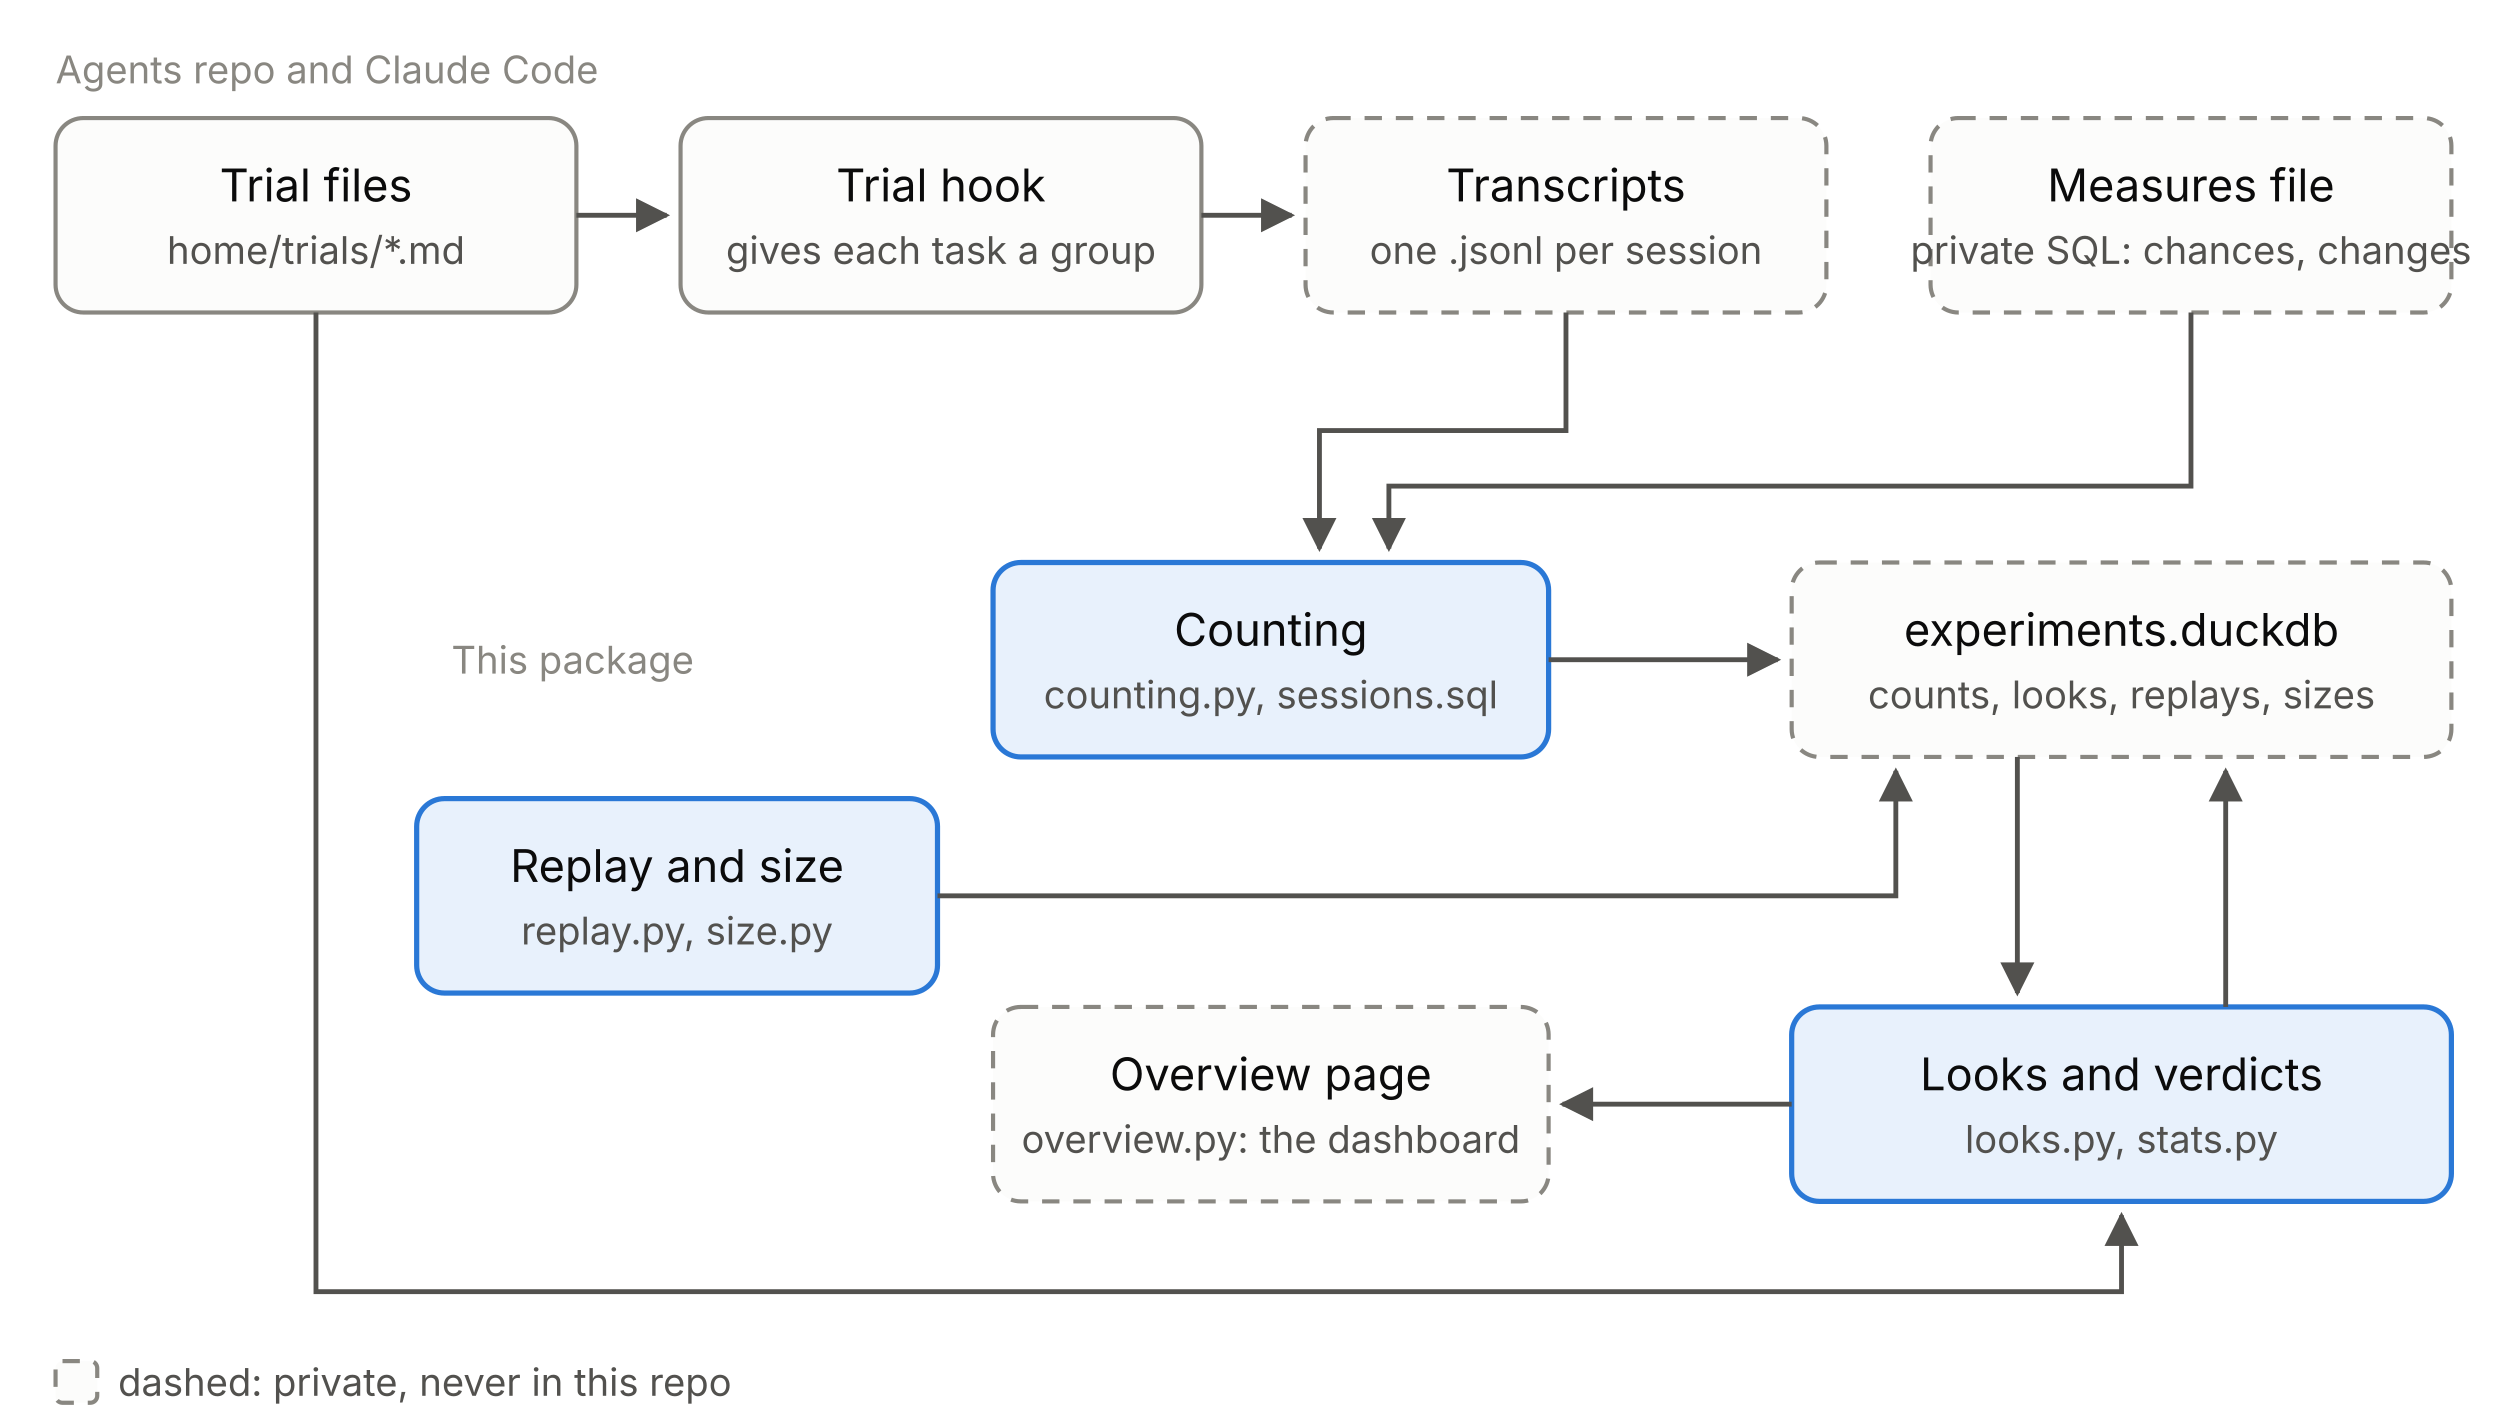
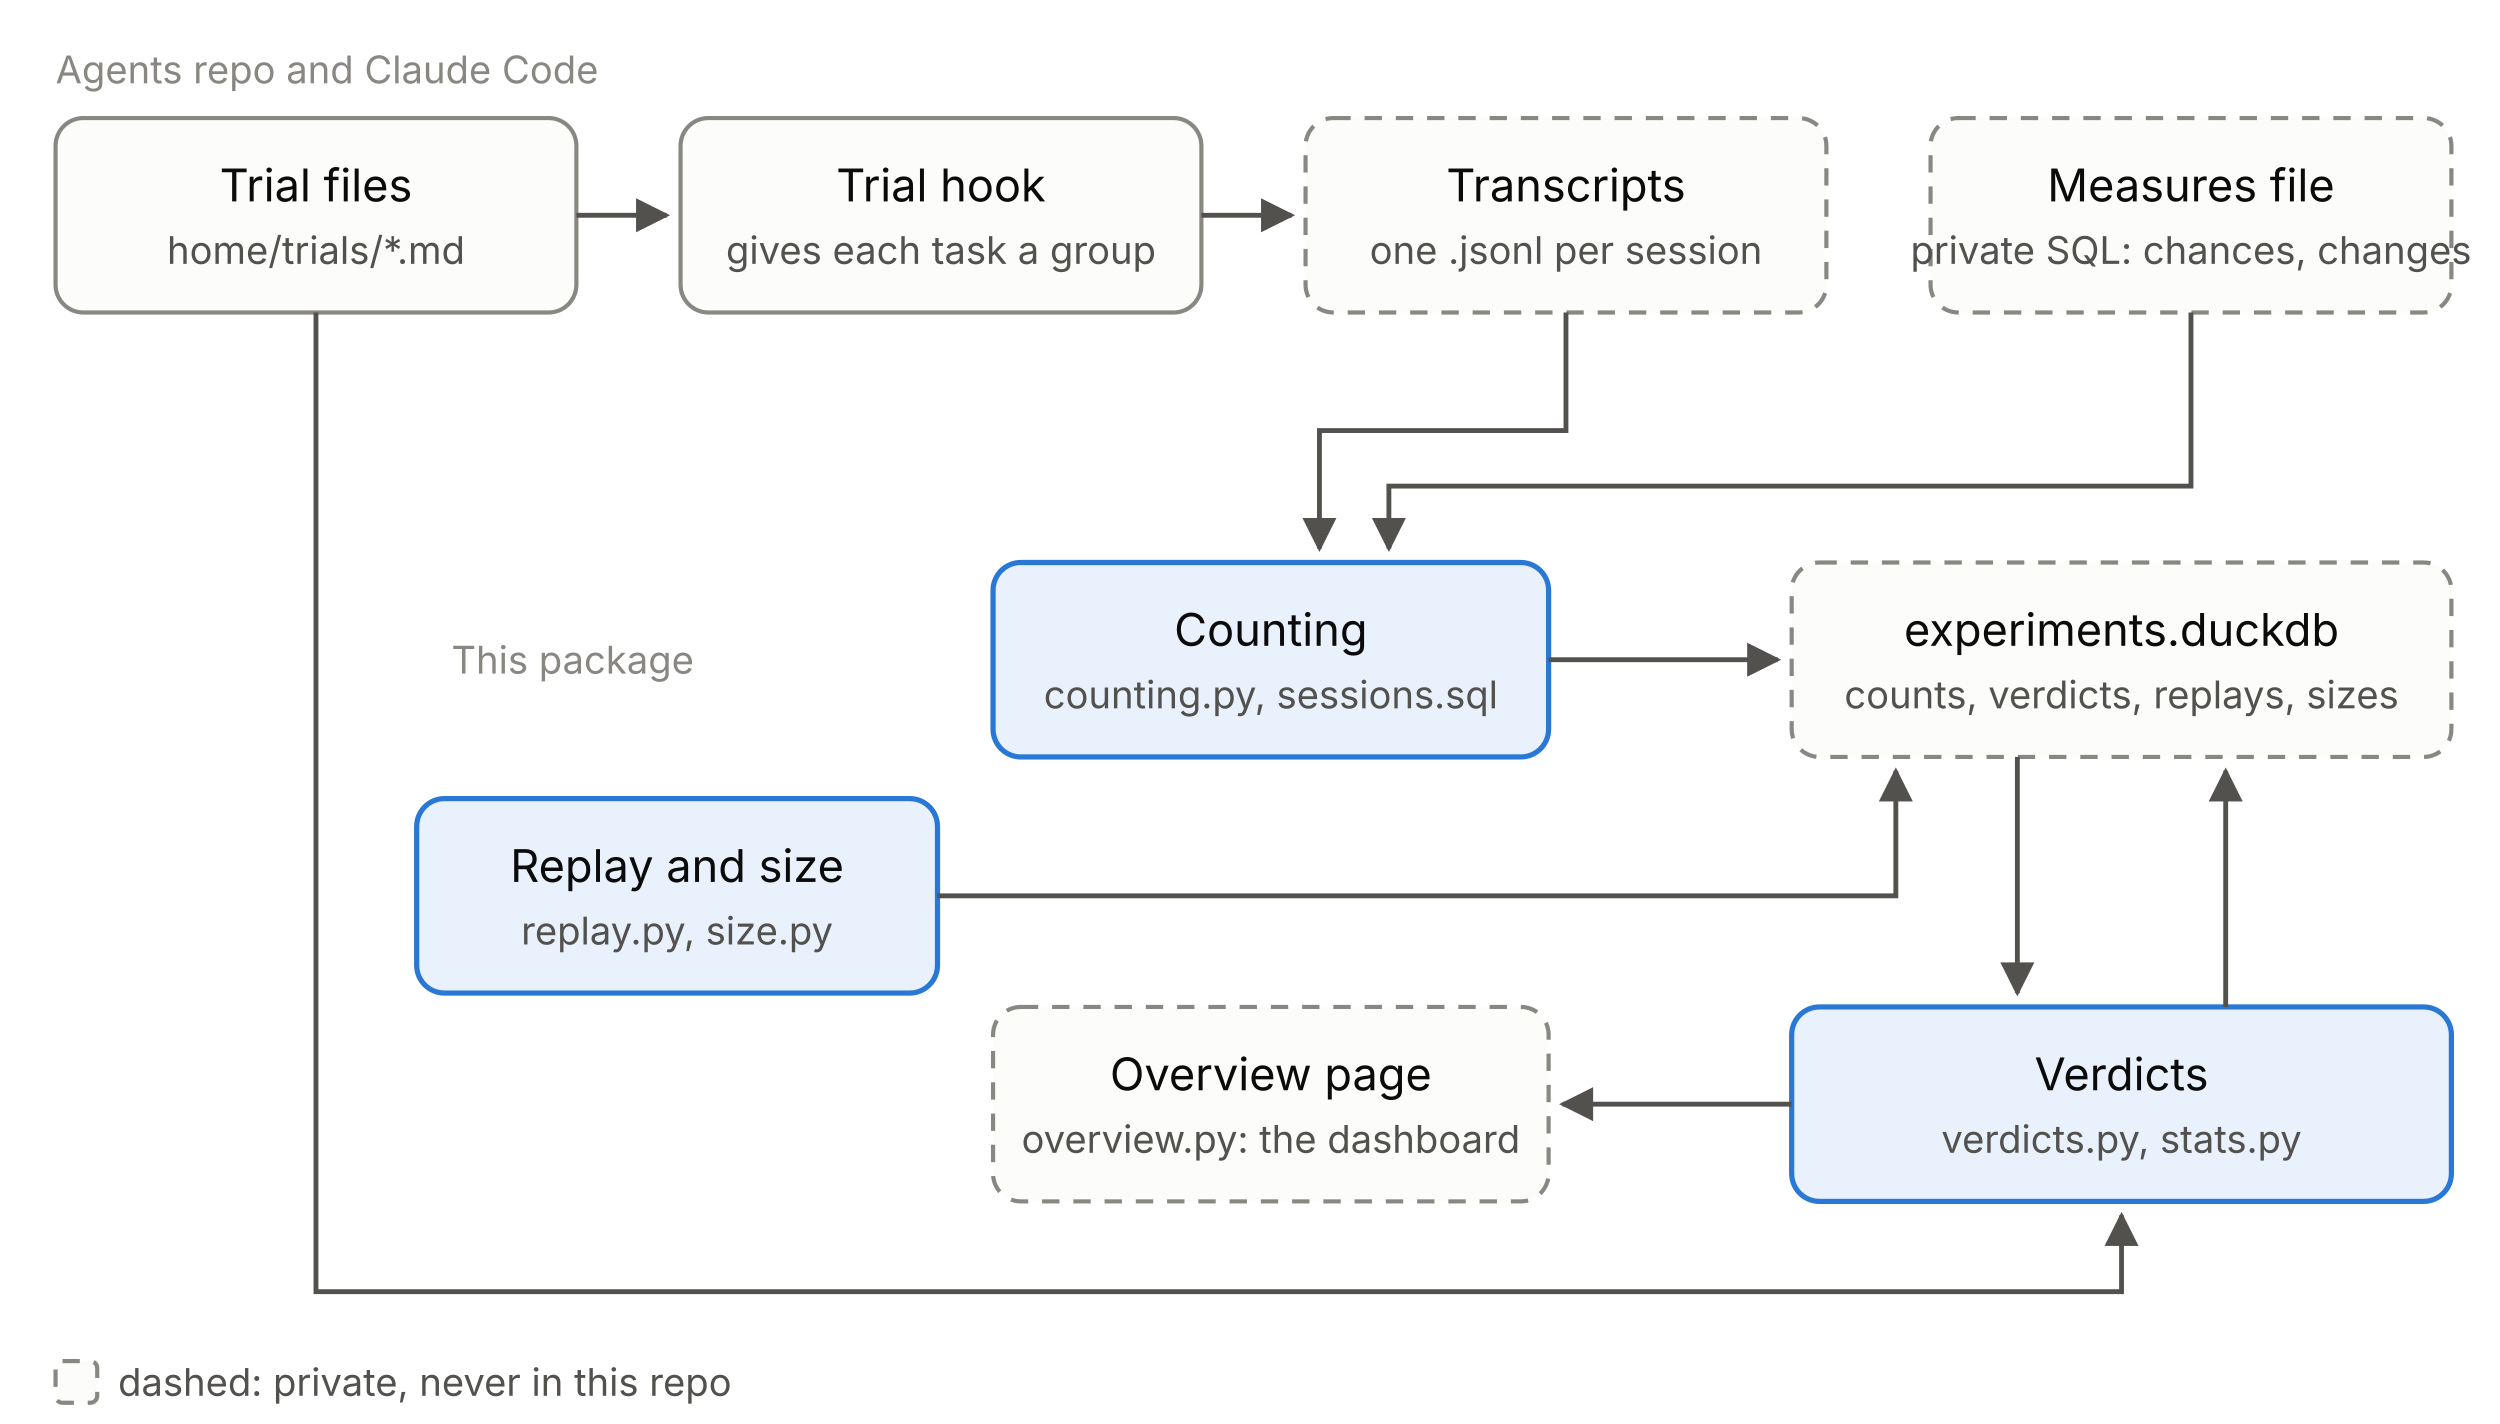
<svg xmlns="http://www.w3.org/2000/svg" viewBox="0 0 720 410" font-family="system-ui, -apple-system, Segoe UI, sans-serif" font-size="13">
  <style>
    .box { fill: #fcfcfb; stroke: #898781; stroke-width: 1.2; }
    .private { fill: #fcfcfb; stroke: #898781; stroke-width: 1.2; stroke-dasharray: 5 4; }
    .main { fill: #e8f1fc; stroke: #2a78d6; stroke-width: 1.5; }
    .t { fill: #0b0b0b; } .s { fill: #52514e; font-size: 11px; } .layer { fill: #898781; font-size: 11px; }
    .arrow { stroke: #52514e; stroke-width: 1.4; fill: none; marker-end: url(#head); }
    #head path { fill: #52514e; }
    @media (prefers-color-scheme: dark) {
      .box, .private { fill: #1a1a19; } .main { fill: #14263d; stroke: #3987e5; }
      .t { fill: #f0efec; } .s { fill: #c3c2b7; }
      .arrow { stroke: #c3c2b7; } #head path { fill: #c3c2b7; }
    }
  </style>
  <defs>
    <marker id="head" viewBox="0 0 10 10" refX="9" refY="5" markerWidth="7" markerHeight="7" orient="auto">
      <path d="M0 0 L10 5 L0 10 z" />
    </marker>
  </defs>
  <text class="layer" x="16" y="24">Agents repo and Claude Code</text>
  <rect class="box" x="16" y="34" width="150" height="56" rx="8" />
  <text class="t" x="91" y="58" text-anchor="middle">Trial files</text>
  <text class="s" x="91" y="76" text-anchor="middle">home/trials/*.md</text>
  <rect class="box" x="196" y="34" width="150" height="56" rx="8" />
  <text class="t" x="271" y="58" text-anchor="middle">Trial hook</text>
  <text class="s" x="271" y="76" text-anchor="middle">gives each task a group</text>
  <rect class="private" x="376" y="34" width="150" height="56" rx="8" />
  <text class="t" x="451" y="58" text-anchor="middle">Transcripts</text>
  <text class="s" x="451" y="76" text-anchor="middle">one .jsonl per session</text>
  <rect class="private" x="556" y="34" width="150" height="56" rx="8" />
  <text class="t" x="631" y="58" text-anchor="middle">Measures file</text>
  <text class="s" x="631" y="76" text-anchor="middle">private SQL: chances, changes</text>
  <text class="layer" x="130" y="194">This package</text>
  <rect class="main" x="286" y="162" width="160" height="56" rx="8" />
  <text class="t" x="366" y="186" text-anchor="middle">Counting</text>
  <text class="s" x="366" y="204" text-anchor="middle">counting.py, sessions.sql</text>
  <rect class="private" x="516" y="162" width="190" height="56" rx="8" />
  <text class="t" x="611" y="186" text-anchor="middle">experiments.duckdb</text>
-   <text class="s" x="611" y="204" text-anchor="middle">counts, looks, replays, sizes</text>
+   <text class="s" x="611" y="204" text-anchor="middle">counts, verdicts, replays, sizes</text>
  <rect class="main" x="516" y="290" width="190" height="56" rx="8" />
-   <text class="t" x="611" y="314" text-anchor="middle">Looks and verdicts</text>
-   <text class="s" x="611" y="332" text-anchor="middle">looks.py, stats.py</text>
+   <text class="t" x="611" y="314" text-anchor="middle">Verdicts</text>
+   <text class="s" x="611" y="332" text-anchor="middle">verdicts.py, stats.py</text>
  <rect class="private" x="286" y="290" width="160" height="56" rx="8" />
  <text class="t" x="366" y="314" text-anchor="middle">Overview page</text>
  <text class="s" x="366" y="332" text-anchor="middle">overview.py: the dashboard</text>
  <rect class="main" x="120" y="230" width="150" height="56" rx="8" />
  <text class="t" x="195" y="254" text-anchor="middle">Replay and size</text>
  <text class="s" x="195" y="272" text-anchor="middle">replay.py, size.py</text>
  <rect class="private" x="16" y="392" width="12" height="12" rx="2" />
  <text class="s" x="34" y="402">dashed: private, never in this repo</text>
  <path class="arrow" d="M166 62 H192" />
  <path class="arrow" d="M346 62 H372" />
  <path class="arrow" d="M91 90 V372 H611 V350" />
  <path class="arrow" d="M451 90 V124 H380 V158" />
  <path class="arrow" d="M631 90 V140 H400 V158" />
  <path class="arrow" d="M446 190 H512" />
  <path class="arrow" d="M581 218 V286" />
  <path class="arrow" d="M641 290 V222" />
  <path class="arrow" d="M516 318 H450" />
  <path class="arrow" d="M270 258 H546 V222" />
</svg>
